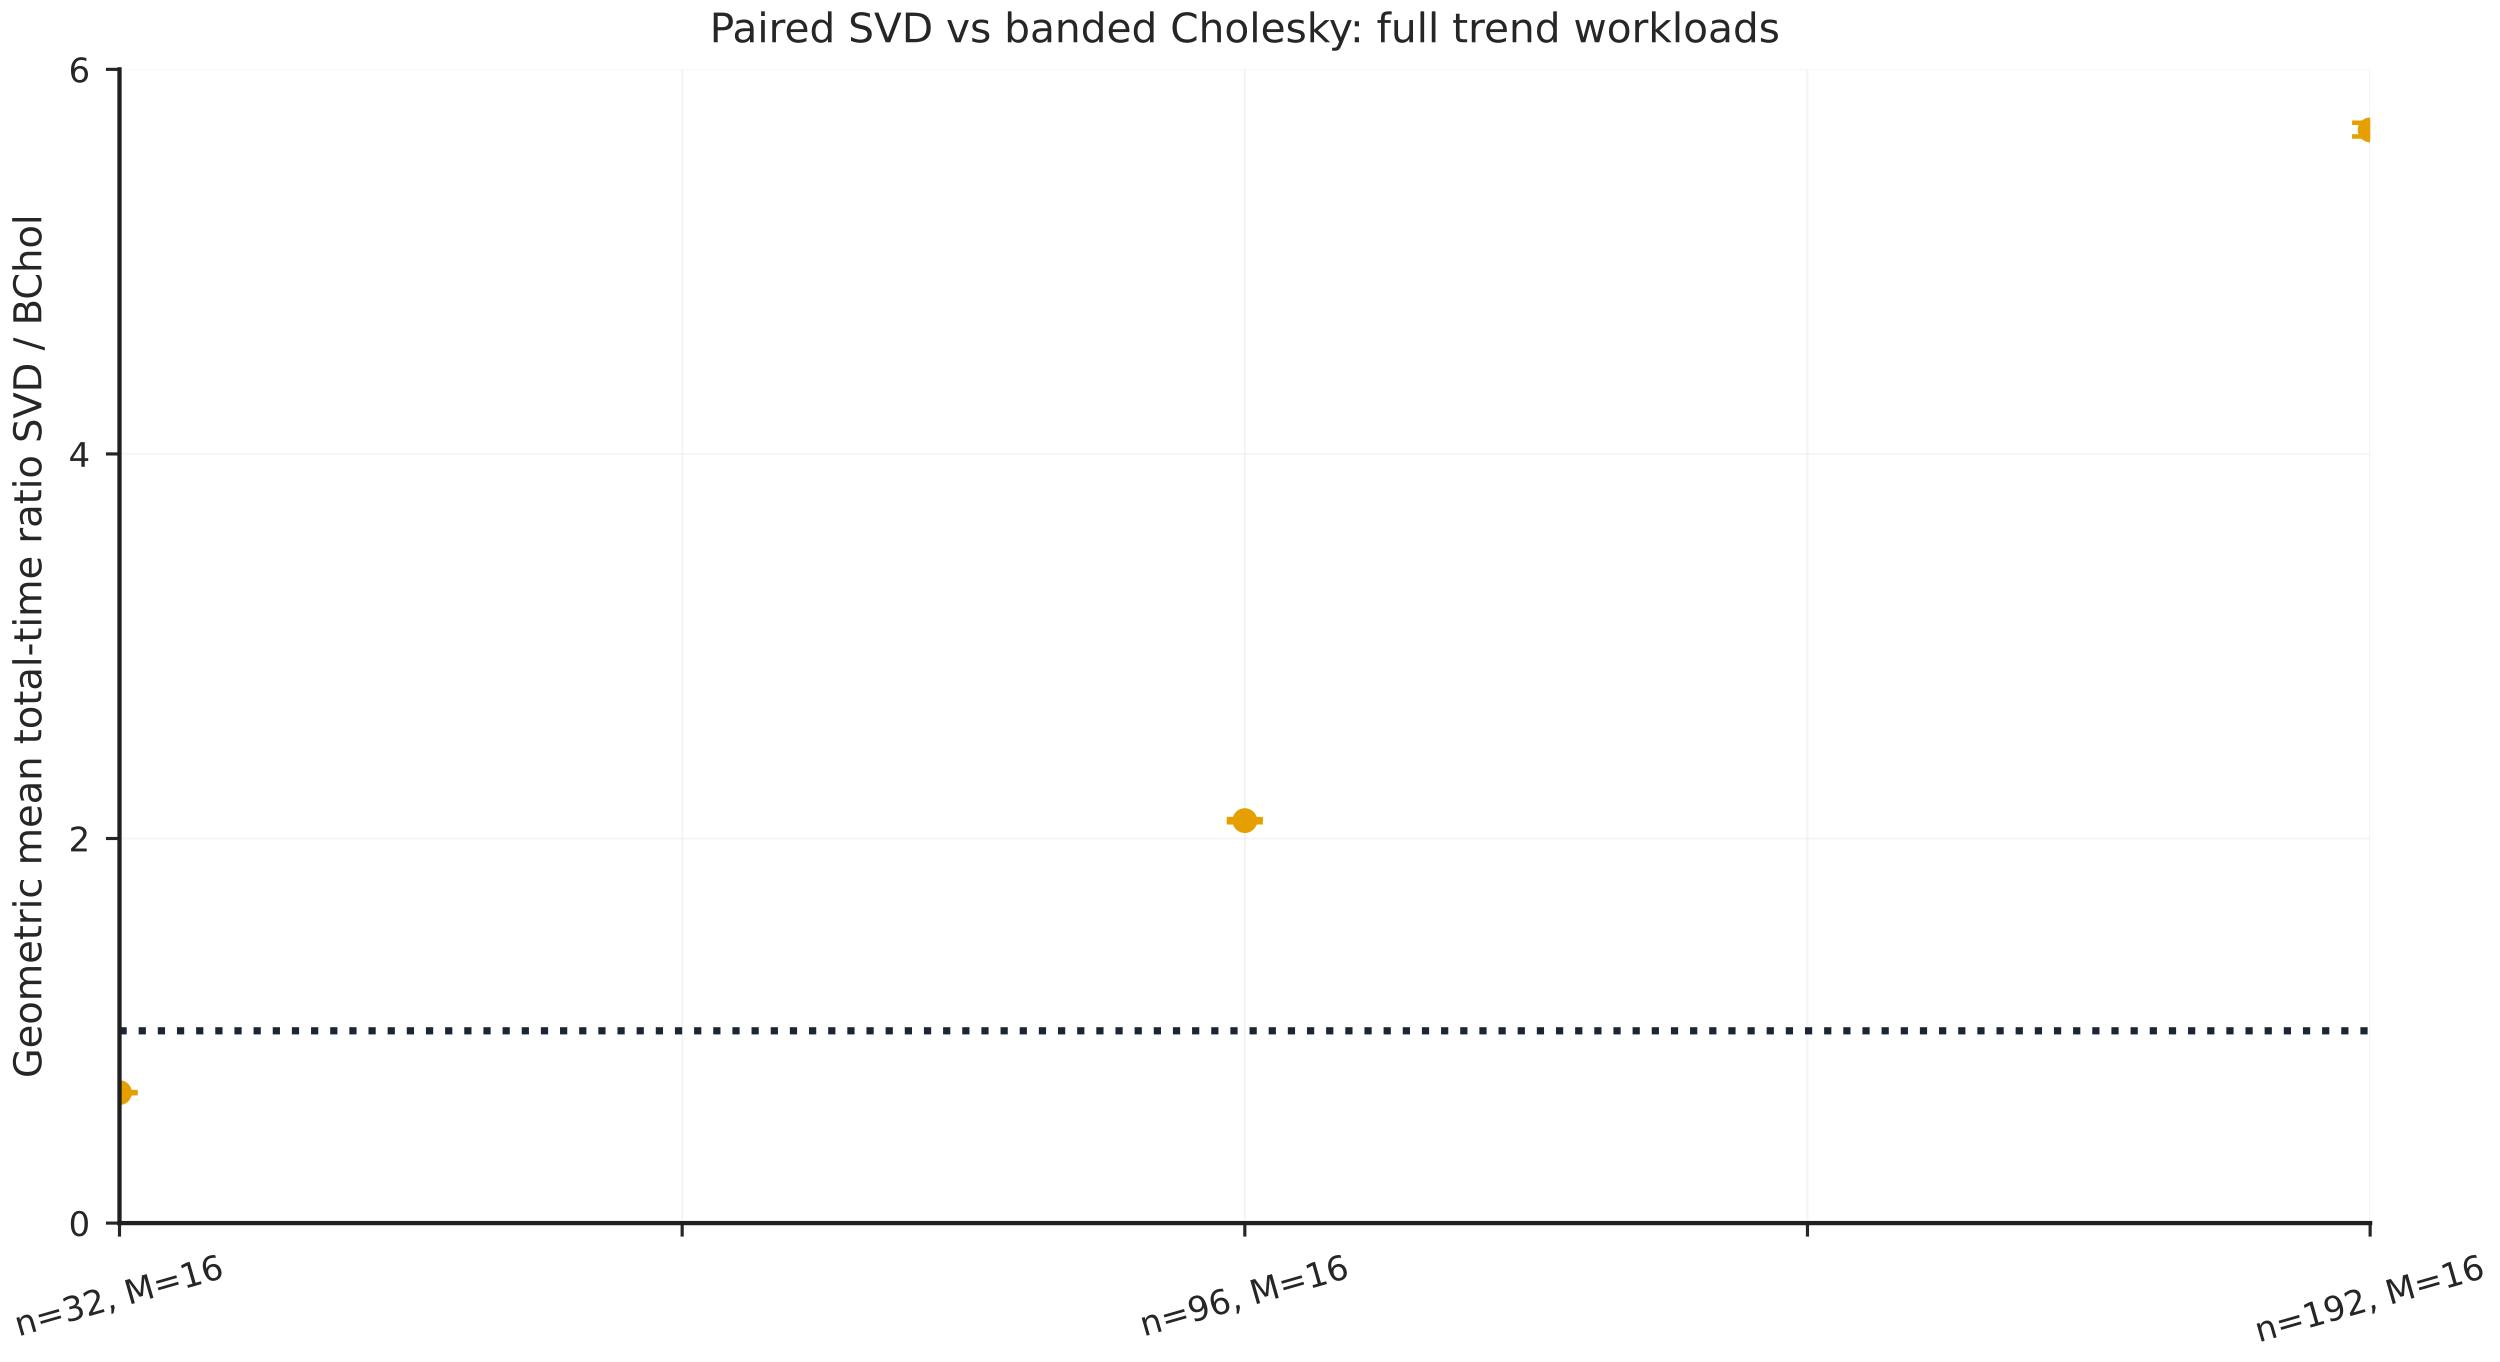
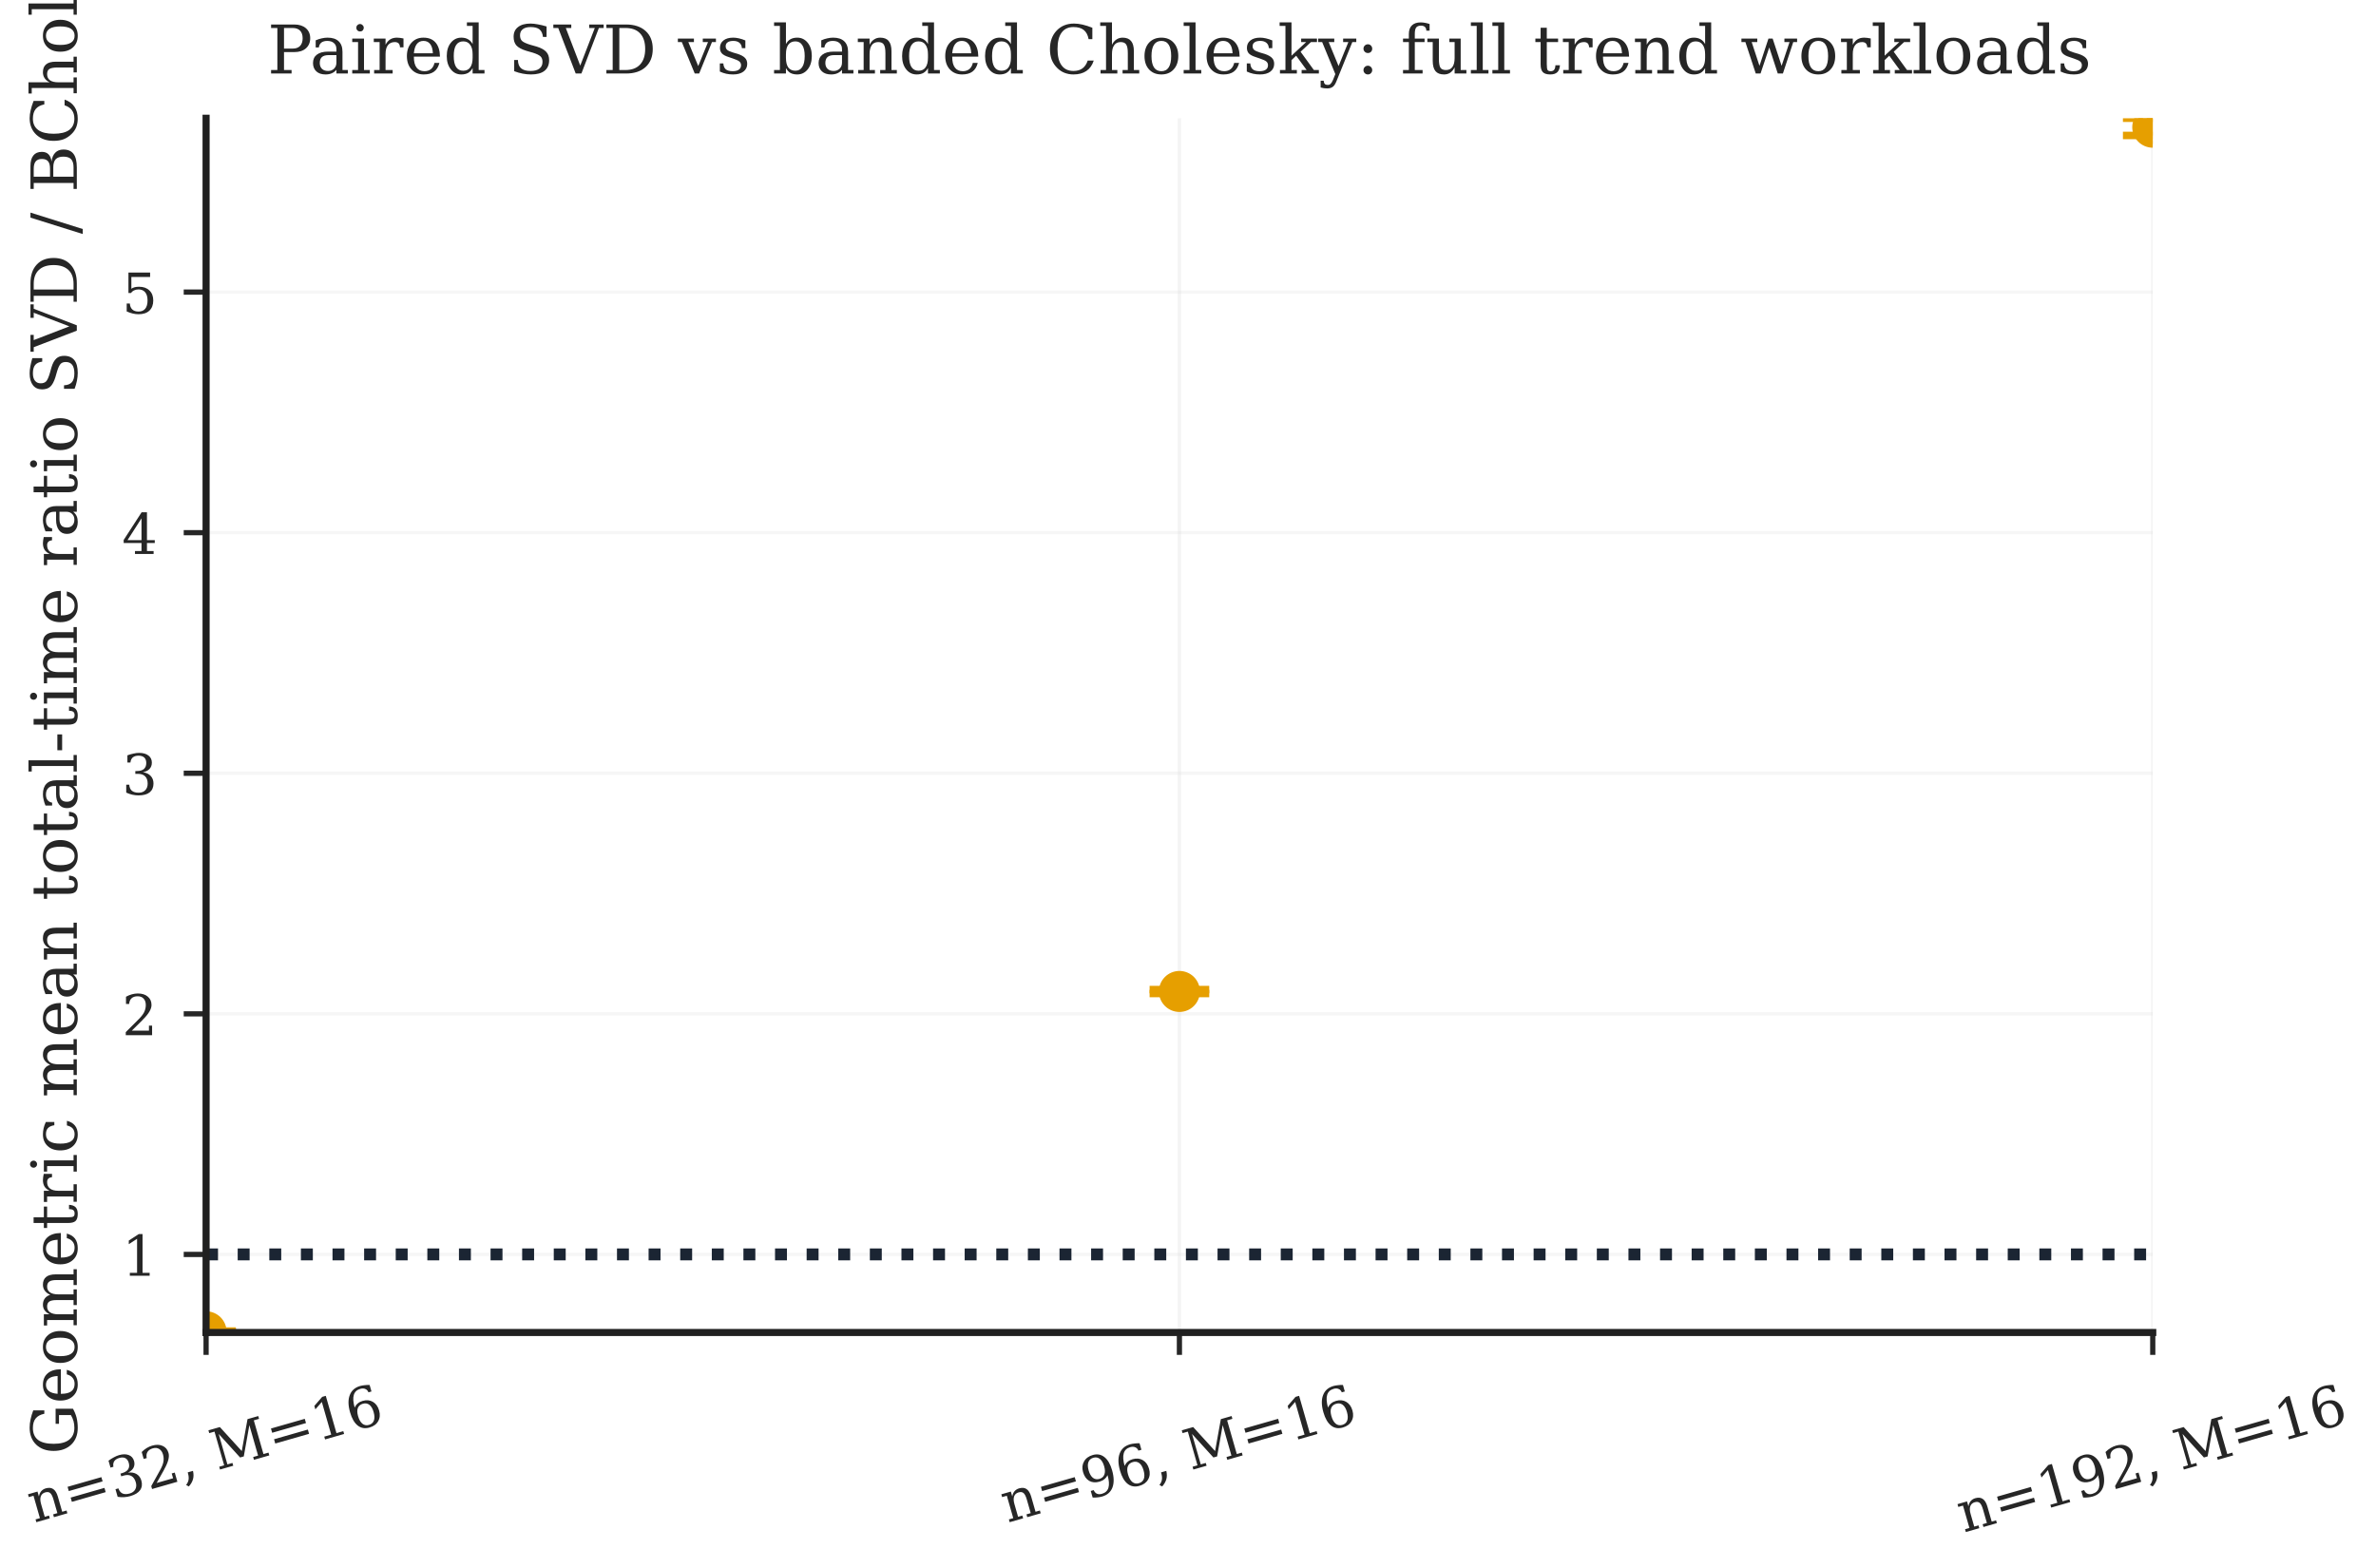
- <svg xmlns="http://www.w3.org/2000/svg" xmlns:xlink="http://www.w3.org/1999/xlink" width="553.44pt" height="301.44pt" viewBox="0 0 553.44 301.44" version="1.1">
+ <svg xmlns="http://www.w3.org/2000/svg" xmlns:xlink="http://www.w3.org/1999/xlink" width="318.725pt" height="210.358pt" viewBox="0 0 318.725 210.358" version="1.1">
  <defs>
    <style type="text/css">*{stroke-linejoin: round; stroke-linecap: butt}</style>
  </defs>
  <g id="figure_1">
    <g id="patch_1">
-       <path d="M 0 301.44  L 553.44 301.44  L 553.44 0  L 0 0  z " style="fill: #ffffff" />
+       <path d="M 0 210.358  L 318.725 210.358  L 318.725 0  L 0 0  z " style="fill: #ffffff" />
    </g>
    <g id="axes_1">
      <g id="patch_2">
-         <path d="M 26.455 270.761  L 524.691 270.761  L 524.691 15.359  L 26.455 15.359  z " style="fill: #ffffff" />
+         <path d="M 27.645 178.763  L 288.778 178.763  L 288.778 15.864  L 27.645 15.864  z " style="fill: #ffffff" />
      </g>
      <g id="matplotlib.axis_1">
        <g id="xtick_1">
          <g id="line2d_1">
-             <path d="M 26.455 270.761  L 26.455 15.359  " clip-path="url(#p2656f2c493)" style="fill: none; stroke: #d8d8d8; stroke-opacity: 0.3; stroke-width: 0.45; stroke-linecap: round" />
+             <path d="M 27.645 178.763  L 27.645 15.864  " clip-path="url(#pf37b549f16)" style="fill: none; stroke: #d8d8d8; stroke-opacity: 0.3; stroke-width: 0.45; stroke-linecap: round" />
          </g>
          <g id="line2d_2">
            <defs>
-               <path id="mcb17e45992" d="M 0 0  L 0 3  " style="stroke: #262626; stroke-width: 0.7" />
+               <path id="m7963beb5b4" d="M 0 0  L 0 3  " style="stroke: #262626; stroke-width: 0.7" />
            </defs>
            <g>
-               <use xlink:href="#mcb17e45992" x="26.455" y="270.761" style="fill: #262626; stroke: #262626; stroke-width: 0.7" />
+               <use xlink:href="#m7963beb5b4" x="27.645" y="178.763" style="fill: #262626; stroke: #262626; stroke-width: 0.7" />
            </g>
          </g>
          <g id="text_1">
-             <text style="font-size: 7.5px; font-family: 'DejaVu Sans'; fill: #262626" transform="translate(4.090648 295.8723) rotate(-16)">n=32, M=16</text>
+             <text style="font-size: 7.528px; font-family: 'DejaVu Serif', 'Bitstream Vera Serif', 'Computer Modern Roman', 'New Century Schoolbook', 'Century Schoolbook L', 'Utopia', 'ITC Bookman', 'Bookman', 'Nimbus Roman No9 L', 'Times New Roman', 'Times', 'Palatino', 'Charter', serif; fill: #262626" transform="translate(4.576777 204.2994) rotate(-16)">n=32, M=16</text>
          </g>
        </g>
        <g id="xtick_2">
          <g id="line2d_3">
-             <path d="M 151.014 270.761  L 151.014 15.359  " clip-path="url(#p2656f2c493)" style="fill: none; stroke: #d8d8d8; stroke-opacity: 0.3; stroke-width: 0.45; stroke-linecap: round" />
+             <path d="M 158.211 178.763  L 158.211 15.864  " clip-path="url(#pf37b549f16)" style="fill: none; stroke: #d8d8d8; stroke-opacity: 0.3; stroke-width: 0.45; stroke-linecap: round" />
          </g>
          <g id="line2d_4">
            <g>
-               <use xlink:href="#mcb17e45992" x="151.014" y="270.761" style="fill: #262626; stroke: #262626; stroke-width: 0.7" />
+               <use xlink:href="#m7963beb5b4" x="158.211" y="178.763" style="fill: #262626; stroke: #262626; stroke-width: 0.7" />
            </g>
+           </g>
+           <g id="text_2">
+             <text style="font-size: 7.528px; font-family: 'DejaVu Serif', 'Bitstream Vera Serif', 'Computer Modern Roman', 'New Century Schoolbook', 'Century Schoolbook L', 'Utopia', 'ITC Bookman', 'Bookman', 'Nimbus Roman No9 L', 'Times New Roman', 'Times', 'Palatino', 'Charter', serif; fill: #262626" transform="translate(135.143 204.2994) rotate(-16)">n=96, M=16</text>
          </g>
        </g>
        <g id="xtick_3">
          <g id="line2d_5">
-             <path d="M 275.573 270.761  L 275.573 15.359  " clip-path="url(#p2656f2c493)" style="fill: none; stroke: #d8d8d8; stroke-opacity: 0.3; stroke-width: 0.45; stroke-linecap: round" />
+             <path d="M 288.778 178.763  L 288.778 15.864  " clip-path="url(#pf37b549f16)" style="fill: none; stroke: #d8d8d8; stroke-opacity: 0.3; stroke-width: 0.45; stroke-linecap: round" />
          </g>
          <g id="line2d_6">
            <g>
-               <use xlink:href="#mcb17e45992" x="275.573" y="270.761" style="fill: #262626; stroke: #262626; stroke-width: 0.7" />
-             </g>
-           </g>
-           <g id="text_2">
-             <text style="font-size: 7.5px; font-family: 'DejaVu Sans'; fill: #262626" transform="translate(253.2087 295.8723) rotate(-16)">n=96, M=16</text>
-           </g>
-         </g>
-         <g id="xtick_4">
-           <g id="line2d_7">
-             <path d="M 400.132 270.761  L 400.132 15.359  " clip-path="url(#p2656f2c493)" style="fill: none; stroke: #d8d8d8; stroke-opacity: 0.3; stroke-width: 0.45; stroke-linecap: round" />
-           </g>
-           <g id="line2d_8">
-             <g>
-               <use xlink:href="#mcb17e45992" x="400.132" y="270.761" style="fill: #262626; stroke: #262626; stroke-width: 0.7" />
-             </g>
-           </g>
-         </g>
-         <g id="xtick_5">
-           <g id="line2d_9">
-             <path d="M 524.691 270.761  L 524.691 15.359  " clip-path="url(#p2656f2c493)" style="fill: none; stroke: #d8d8d8; stroke-opacity: 0.3; stroke-width: 0.45; stroke-linecap: round" />
-           </g>
-           <g id="line2d_10">
-             <g>
-               <use xlink:href="#mcb17e45992" x="524.691" y="270.761" style="fill: #262626; stroke: #262626; stroke-width: 0.7" />
+               <use xlink:href="#m7963beb5b4" x="288.778" y="178.763" style="fill: #262626; stroke: #262626; stroke-width: 0.7" />
            </g>
          </g>
          <g id="text_3">
-             <text style="font-size: 7.5px; font-family: 'DejaVu Sans'; fill: #262626" transform="translate(500.0333 297.1876) rotate(-16)">n=192, M=16</text>
+             <text style="font-size: 7.528px; font-family: 'DejaVu Serif', 'Bitstream Vera Serif', 'Computer Modern Roman', 'New Century Schoolbook', 'Century Schoolbook L', 'Utopia', 'ITC Bookman', 'Bookman', 'Nimbus Roman No9 L', 'Times New Roman', 'Times', 'Palatino', 'Charter', serif; fill: #262626" transform="translate(263.4071 205.6197) rotate(-16)">n=192, M=16</text>
          </g>
        </g>
      </g>
      <g id="matplotlib.axis_2">
        <g id="ytick_1">
-           <g id="line2d_11">
-             <path d="M 26.455 270.761  L 524.691 270.761  " clip-path="url(#p2656f2c493)" style="fill: none; stroke: #d8d8d8; stroke-opacity: 0.22; stroke-width: 0.45; stroke-linecap: round" />
+           <g id="line2d_7">
+             <path d="M 27.645 168.29  L 288.778 168.29  " clip-path="url(#pf37b549f16)" style="fill: none; stroke: #d8d8d8; stroke-opacity: 0.22; stroke-width: 0.45; stroke-linecap: round" />
          </g>
-           <g id="line2d_12">
+           <g id="line2d_8">
            <defs>
-               <path id="mabd45f547f" d="M 0 0  L -3 0  " style="stroke: #262626; stroke-width: 0.7" />
+               <path id="m571f5ae2e5" d="M 0 0  L -3 0  " style="stroke: #262626; stroke-width: 0.7" />
            </defs>
            <g>
-               <use xlink:href="#mabd45f547f" x="26.455" y="270.761" style="fill: #262626; stroke: #262626; stroke-width: 0.7" />
+               <use xlink:href="#m571f5ae2e5" x="27.645" y="168.29" style="fill: #262626; stroke: #262626; stroke-width: 0.7" />
            </g>
          </g>
          <g id="text_4">
-             <text style="font-size: 7.5px; font-family: 'DejaVu Sans'; text-anchor: end; fill: #262626" x="19.955" y="273.61" transform="rotate(-0 19.95495 273.6102)">0</text>
+             <text style="font-size: 7.528px; font-family: 'DejaVu Serif', 'Bitstream Vera Serif', 'Computer Modern Roman', 'New Century Schoolbook', 'Century Schoolbook L', 'Utopia', 'ITC Bookman', 'Bookman', 'Nimbus Roman No9 L', 'Times New Roman', 'Times', 'Palatino', 'Charter', serif; text-anchor: end; fill: #262626" x="21.145" y="171.15" transform="rotate(-0 21.14511 171.1495)">1</text>
          </g>
        </g>
        <g id="ytick_2">
+           <g id="line2d_9">
+             <path d="M 27.645 136.014  L 288.778 136.014  " clip-path="url(#pf37b549f16)" style="fill: none; stroke: #d8d8d8; stroke-opacity: 0.22; stroke-width: 0.45; stroke-linecap: round" />
+           </g>
+           <g id="line2d_10">
+             <g>
+               <use xlink:href="#m571f5ae2e5" x="27.645" y="136.014" style="fill: #262626; stroke: #262626; stroke-width: 0.7" />
+             </g>
+           </g>
+           <g id="text_5">
+             <text style="font-size: 7.528px; font-family: 'DejaVu Serif', 'Bitstream Vera Serif', 'Computer Modern Roman', 'New Century Schoolbook', 'Century Schoolbook L', 'Utopia', 'ITC Bookman', 'Bookman', 'Nimbus Roman No9 L', 'Times New Roman', 'Times', 'Palatino', 'Charter', serif; text-anchor: end; fill: #262626" x="21.145" y="138.874" transform="rotate(-0 21.14511 138.8735)">2</text>
+           </g>
+         </g>
+         <g id="ytick_3">
+           <g id="line2d_11">
+             <path d="M 27.645 103.738  L 288.778 103.738  " clip-path="url(#pf37b549f16)" style="fill: none; stroke: #d8d8d8; stroke-opacity: 0.22; stroke-width: 0.45; stroke-linecap: round" />
+           </g>
+           <g id="line2d_12">
+             <g>
+               <use xlink:href="#m571f5ae2e5" x="27.645" y="103.738" style="fill: #262626; stroke: #262626; stroke-width: 0.7" />
+             </g>
+           </g>
+           <g id="text_6">
+             <text style="font-size: 7.528px; font-family: 'DejaVu Serif', 'Bitstream Vera Serif', 'Computer Modern Roman', 'New Century Schoolbook', 'Century Schoolbook L', 'Utopia', 'ITC Bookman', 'Bookman', 'Nimbus Roman No9 L', 'Times New Roman', 'Times', 'Palatino', 'Charter', serif; text-anchor: end; fill: #262626" x="21.145" y="106.598" transform="rotate(-0 21.14511 106.5976)">3</text>
+           </g>
+         </g>
+         <g id="ytick_4">
          <g id="line2d_13">
-             <path d="M 26.455 185.627  L 524.691 185.627  " clip-path="url(#p2656f2c493)" style="fill: none; stroke: #d8d8d8; stroke-opacity: 0.22; stroke-width: 0.45; stroke-linecap: round" />
+             <path d="M 27.645 71.462  L 288.778 71.462  " clip-path="url(#pf37b549f16)" style="fill: none; stroke: #d8d8d8; stroke-opacity: 0.22; stroke-width: 0.45; stroke-linecap: round" />
          </g>
          <g id="line2d_14">
            <g>
-               <use xlink:href="#mabd45f547f" x="26.455" y="185.627" style="fill: #262626; stroke: #262626; stroke-width: 0.7" />
+               <use xlink:href="#m571f5ae2e5" x="27.645" y="71.462" style="fill: #262626; stroke: #262626; stroke-width: 0.7" />
            </g>
          </g>
-           <g id="text_5">
-             <text style="font-size: 7.5px; font-family: 'DejaVu Sans'; text-anchor: end; fill: #262626" x="19.955" y="188.476" transform="rotate(-0 19.95495 188.476)">2</text>
+           <g id="text_7">
+             <text style="font-size: 7.528px; font-family: 'DejaVu Serif', 'Bitstream Vera Serif', 'Computer Modern Roman', 'New Century Schoolbook', 'Century Schoolbook L', 'Utopia', 'ITC Bookman', 'Bookman', 'Nimbus Roman No9 L', 'Times New Roman', 'Times', 'Palatino', 'Charter', serif; text-anchor: end; fill: #262626" x="21.145" y="74.322" transform="rotate(-0 21.14511 74.32158)">4</text>
          </g>
        </g>
-         <g id="ytick_3">
+         <g id="ytick_5">
          <g id="line2d_15">
-             <path d="M 26.455 100.493  L 524.691 100.493  " clip-path="url(#p2656f2c493)" style="fill: none; stroke: #d8d8d8; stroke-opacity: 0.22; stroke-width: 0.45; stroke-linecap: round" />
+             <path d="M 27.645 39.186  L 288.778 39.186  " clip-path="url(#pf37b549f16)" style="fill: none; stroke: #d8d8d8; stroke-opacity: 0.22; stroke-width: 0.45; stroke-linecap: round" />
          </g>
          <g id="line2d_16">
            <g>
-               <use xlink:href="#mabd45f547f" x="26.455" y="100.493" style="fill: #262626; stroke: #262626; stroke-width: 0.7" />
+               <use xlink:href="#m571f5ae2e5" x="27.645" y="39.186" style="fill: #262626; stroke: #262626; stroke-width: 0.7" />
            </g>
          </g>
-           <g id="text_6">
-             <text style="font-size: 7.5px; font-family: 'DejaVu Sans'; text-anchor: end; fill: #262626" x="19.955" y="103.342" transform="rotate(-0 19.95495 103.3419)">4</text>
+           <g id="text_8">
+             <text style="font-size: 7.528px; font-family: 'DejaVu Serif', 'Bitstream Vera Serif', 'Computer Modern Roman', 'New Century Schoolbook', 'Century Schoolbook L', 'Utopia', 'ITC Bookman', 'Bookman', 'Nimbus Roman No9 L', 'Times New Roman', 'Times', 'Palatino', 'Charter', serif; text-anchor: end; fill: #262626" x="21.145" y="42.046" transform="rotate(-0 21.14511 42.0456)">5</text>
          </g>
        </g>
-         <g id="ytick_4">
-           <g id="line2d_17">
-             <path d="M 26.455 15.359  L 524.691 15.359  " clip-path="url(#p2656f2c493)" style="fill: none; stroke: #d8d8d8; stroke-opacity: 0.22; stroke-width: 0.45; stroke-linecap: round" />
-           </g>
-           <g id="line2d_18">
-             <g>
-               <use xlink:href="#mabd45f547f" x="26.455" y="15.359" style="fill: #262626; stroke: #262626; stroke-width: 0.7" />
-             </g>
-           </g>
-           <g id="text_7">
-             <text style="font-size: 7.5px; font-family: 'DejaVu Sans'; text-anchor: end; fill: #262626" x="19.955" y="18.208" transform="rotate(-0 19.95495 18.20772)">6</text>
-           </g>
-         </g>
-         <g id="text_8">
-           <text style="font-size: 8.5px; font-family: 'DejaVu Sans'; text-anchor: middle; fill: #262626" x="9.141" y="143.06" transform="rotate(-90 9.141082 143.0598)">Geometric mean total-time ratio SVD / BChol</text>
+         <g id="text_9">
+           <text style="font-size: 8.532px; font-family: 'DejaVu Serif', 'Bitstream Vera Serif', 'Computer Modern Roman', 'New Century Schoolbook', 'Century Schoolbook L', 'Utopia', 'ITC Bookman', 'Bookman', 'Nimbus Roman No9 L', 'Times New Roman', 'Times', 'Palatino', 'Charter', serif; text-anchor: middle; fill: #262626" x="10.306" y="97.314" transform="rotate(-90 10.3057 97.31363)">Geometric mean total-time ratio SVD / BChol</text>
        </g>
      </g>
      <g id="LineCollection_1">
-         <path d="M 26.455 242.006  L 26.455 241.75  " clip-path="url(#p2656f2c493)" style="fill: none; stroke: #e69f00; stroke-width: 1.6" />
-         <path d="M 275.573 182.036  L 275.573 181.333  " clip-path="url(#p2656f2c493)" style="fill: none; stroke: #e69f00; stroke-width: 1.6" />
-         <path d="M 524.691 30.21  L 524.691 27.168  " clip-path="url(#p2656f2c493)" style="fill: none; stroke: #e69f00; stroke-width: 1.6" />
+         <path d="M 27.645 178.763  L 27.645 178.568  " clip-path="url(#pf37b549f16)" style="fill: none; stroke: #e69f00; stroke-width: 1.6" />
+         <path d="M 158.211 133.291  L 158.211 132.758  " clip-path="url(#pf37b549f16)" style="fill: none; stroke: #e69f00; stroke-width: 1.6" />
+         <path d="M 288.778 18.17  L 288.778 15.864  " clip-path="url(#pf37b549f16)" style="fill: none; stroke: #e69f00; stroke-width: 1.6" />
+       </g>
+       <g id="line2d_17">
+         <defs>
+           <path id="md90be57449" d="M 4 0  L -4 -0  " style="stroke: #e69f00" />
+         </defs>
+         <g clip-path="url(#pf37b549f16)">
+           <use xlink:href="#md90be57449" x="27.645" y="178.763" style="fill: #e69f00; stroke: #e69f00" />
+           <use xlink:href="#md90be57449" x="158.211" y="133.291" style="fill: #e69f00; stroke: #e69f00" />
+           <use xlink:href="#md90be57449" x="288.778" y="18.17" style="fill: #e69f00; stroke: #e69f00" />
+         </g>
+       </g>
+       <g id="line2d_18">
+         <g clip-path="url(#pf37b549f16)">
+           <use xlink:href="#md90be57449" x="27.645" y="178.568" style="fill: #e69f00; stroke: #e69f00" />
+           <use xlink:href="#md90be57449" x="158.211" y="132.758" style="fill: #e69f00; stroke: #e69f00" />
+           <use xlink:href="#md90be57449" x="288.778" y="15.864" style="fill: #e69f00; stroke: #e69f00" />
+         </g>
      </g>
      <g id="line2d_19">
-         <defs>
-           <path id="meb6ffb87b2" d="M 4 0  L -4 -0  " style="stroke: #e69f00" />
-         </defs>
-         <g clip-path="url(#p2656f2c493)">
-           <use xlink:href="#meb6ffb87b2" x="26.455" y="242.006" style="fill: #e69f00; stroke: #e69f00" />
-           <use xlink:href="#meb6ffb87b2" x="275.573" y="182.036" style="fill: #e69f00; stroke: #e69f00" />
-           <use xlink:href="#meb6ffb87b2" x="524.691" y="30.21" style="fill: #e69f00; stroke: #e69f00" />
-         </g>
+         <path d="M 27.645 168.29  L 288.778 168.29  " clip-path="url(#pf37b549f16)" style="fill: none; stroke-dasharray: 1.6,2.64; stroke-dashoffset: 0; stroke: #1b2533; stroke-width: 1.6" />
      </g>
      <g id="line2d_20">
-         <g clip-path="url(#p2656f2c493)">
-           <use xlink:href="#meb6ffb87b2" x="26.455" y="241.75" style="fill: #e69f00; stroke: #e69f00" />
-           <use xlink:href="#meb6ffb87b2" x="275.573" y="181.333" style="fill: #e69f00; stroke: #e69f00" />
-           <use xlink:href="#meb6ffb87b2" x="524.691" y="27.168" style="fill: #e69f00; stroke: #e69f00" />
-         </g>
-       </g>
-       <g id="line2d_21">
-         <path d="M 26.455 228.194  L 524.691 228.194  " clip-path="url(#p2656f2c493)" style="fill: none; stroke-dasharray: 1.6,2.64; stroke-dashoffset: 0; stroke: #1b2533; stroke-width: 1.6" />
-       </g>
-       <g id="line2d_22">
        <defs>
-           <path id="md6040a1889" d="M 0 2.25  C 0.597 2.25 1.169 2.013 1.591 1.591  C 2.013 1.169 2.25 0.597 2.25 0  C 2.25 -0.597 2.013 -1.169 1.591 -1.591  C 1.169 -2.013 0.597 -2.25 0 -2.25  C -0.597 -2.25 -1.169 -2.013 -1.591 -1.591  C -2.013 -1.169 -2.25 -0.597 -2.25 0  C -2.25 0.597 -2.013 1.169 -1.591 1.591  C -1.169 2.013 -0.597 2.25 0 2.25  z " style="stroke: #e69f00" />
+           <path id="mc14421eaab" d="M 0 2.25  C 0.597 2.25 1.169 2.013 1.591 1.591  C 2.013 1.169 2.25 0.597 2.25 0  C 2.25 -0.597 2.013 -1.169 1.591 -1.591  C 1.169 -2.013 0.597 -2.25 0 -2.25  C -0.597 -2.25 -1.169 -2.013 -1.591 -1.591  C -2.013 -1.169 -2.25 -0.597 -2.25 0  C -2.25 0.597 -2.013 1.169 -1.591 1.591  C -1.169 2.013 -0.597 2.25 0 2.25  z " style="stroke: #e69f00" />
        </defs>
-         <g clip-path="url(#p2656f2c493)">
-           <use xlink:href="#md6040a1889" x="26.455" y="241.883" style="fill: #e69f00; stroke: #e69f00" />
-           <use xlink:href="#md6040a1889" x="275.573" y="181.665" style="fill: #e69f00; stroke: #e69f00" />
-           <use xlink:href="#md6040a1889" x="524.691" y="28.753" style="fill: #e69f00; stroke: #e69f00" />
+         <g clip-path="url(#pf37b549f16)">
+           <use xlink:href="#mc14421eaab" x="27.645" y="178.669" style="fill: #e69f00; stroke: #e69f00" />
+           <use xlink:href="#mc14421eaab" x="158.211" y="133.01" style="fill: #e69f00; stroke: #e69f00" />
+           <use xlink:href="#mc14421eaab" x="288.778" y="17.066" style="fill: #e69f00; stroke: #e69f00" />
        </g>
      </g>
      <g id="patch_3">
-         <path d="M 26.455 270.761  L 26.455 15.359  " style="fill: none; stroke: #202020; stroke-width: 0.95; stroke-linejoin: miter; stroke-linecap: square" />
+         <path d="M 27.645 178.763  L 27.645 15.864  " style="fill: none; stroke: #202020; stroke-width: 0.95; stroke-linejoin: miter; stroke-linecap: square" />
      </g>
      <g id="patch_4">
-         <path d="M 26.455 270.761  L 524.691 270.761  " style="fill: none; stroke: #202020; stroke-width: 0.95; stroke-linejoin: miter; stroke-linecap: square" />
+         <path d="M 27.645 178.763  L 288.778 178.763  " style="fill: none; stroke: #202020; stroke-width: 0.95; stroke-linejoin: miter; stroke-linecap: square" />
      </g>
-       <g id="text_9">
-         <text style="font-size: 9px; font-family: 'DejaVu Sans'; text-anchor: middle; fill: #262626" x="275.573" y="9.359" transform="rotate(-0 275.573 9.358594)">Paired SVD vs banded Cholesky: full trend workloads</text>
+       <g id="text_10">
+         <text style="font-size: 9.034px; font-family: 'DejaVu Serif', 'Bitstream Vera Serif', 'Computer Modern Roman', 'New Century Schoolbook', 'Century Schoolbook L', 'Utopia', 'ITC Bookman', 'Bookman', 'Nimbus Roman No9 L', 'Times New Roman', 'Times', 'Palatino', 'Charter', serif; text-anchor: middle; fill: #262626" x="158.211" y="9.864" transform="rotate(-0 158.2113 9.864472)">Paired SVD vs banded Cholesky: full trend workloads</text>
      </g>
    </g>
  </g>
  <defs>
-     <clipPath id="p2656f2c493">
-       <rect x="26.455" y="15.359" width="498.236" height="255.402" />
+     <clipPath id="pf37b549f16">
+       <rect x="27.645" y="15.864" width="261.132" height="162.898" />
    </clipPath>
  </defs>
</svg>
